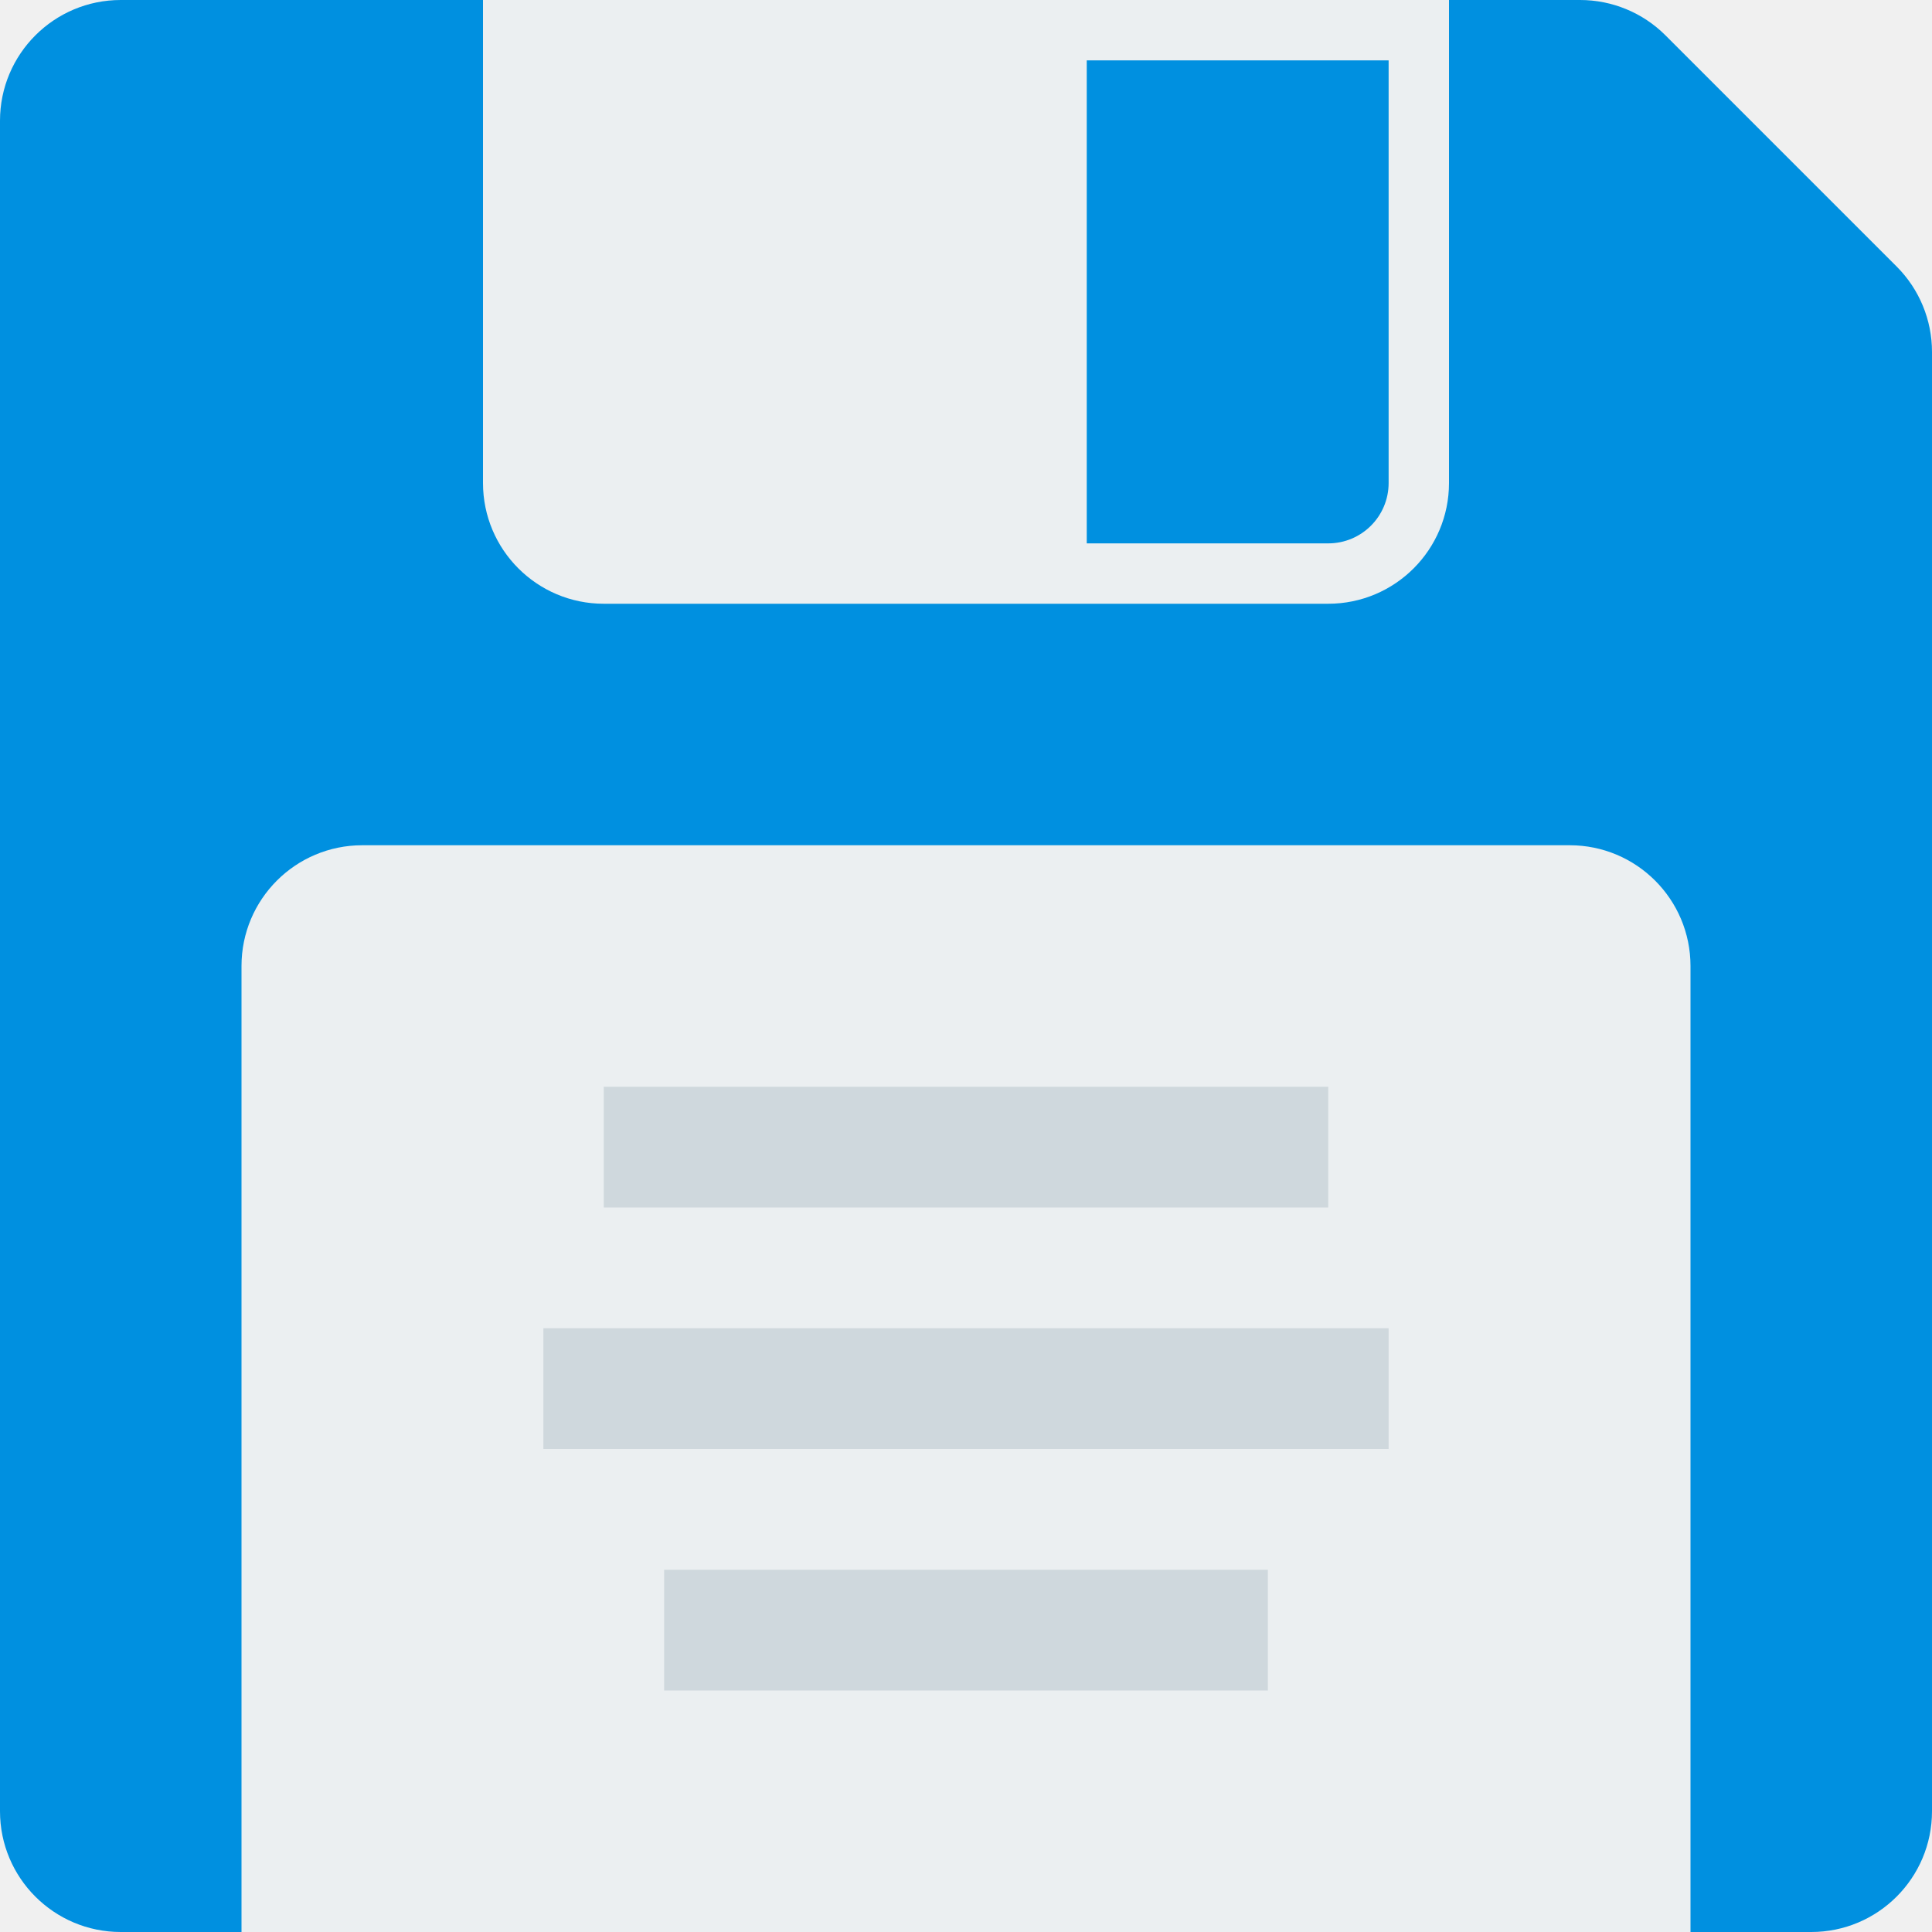
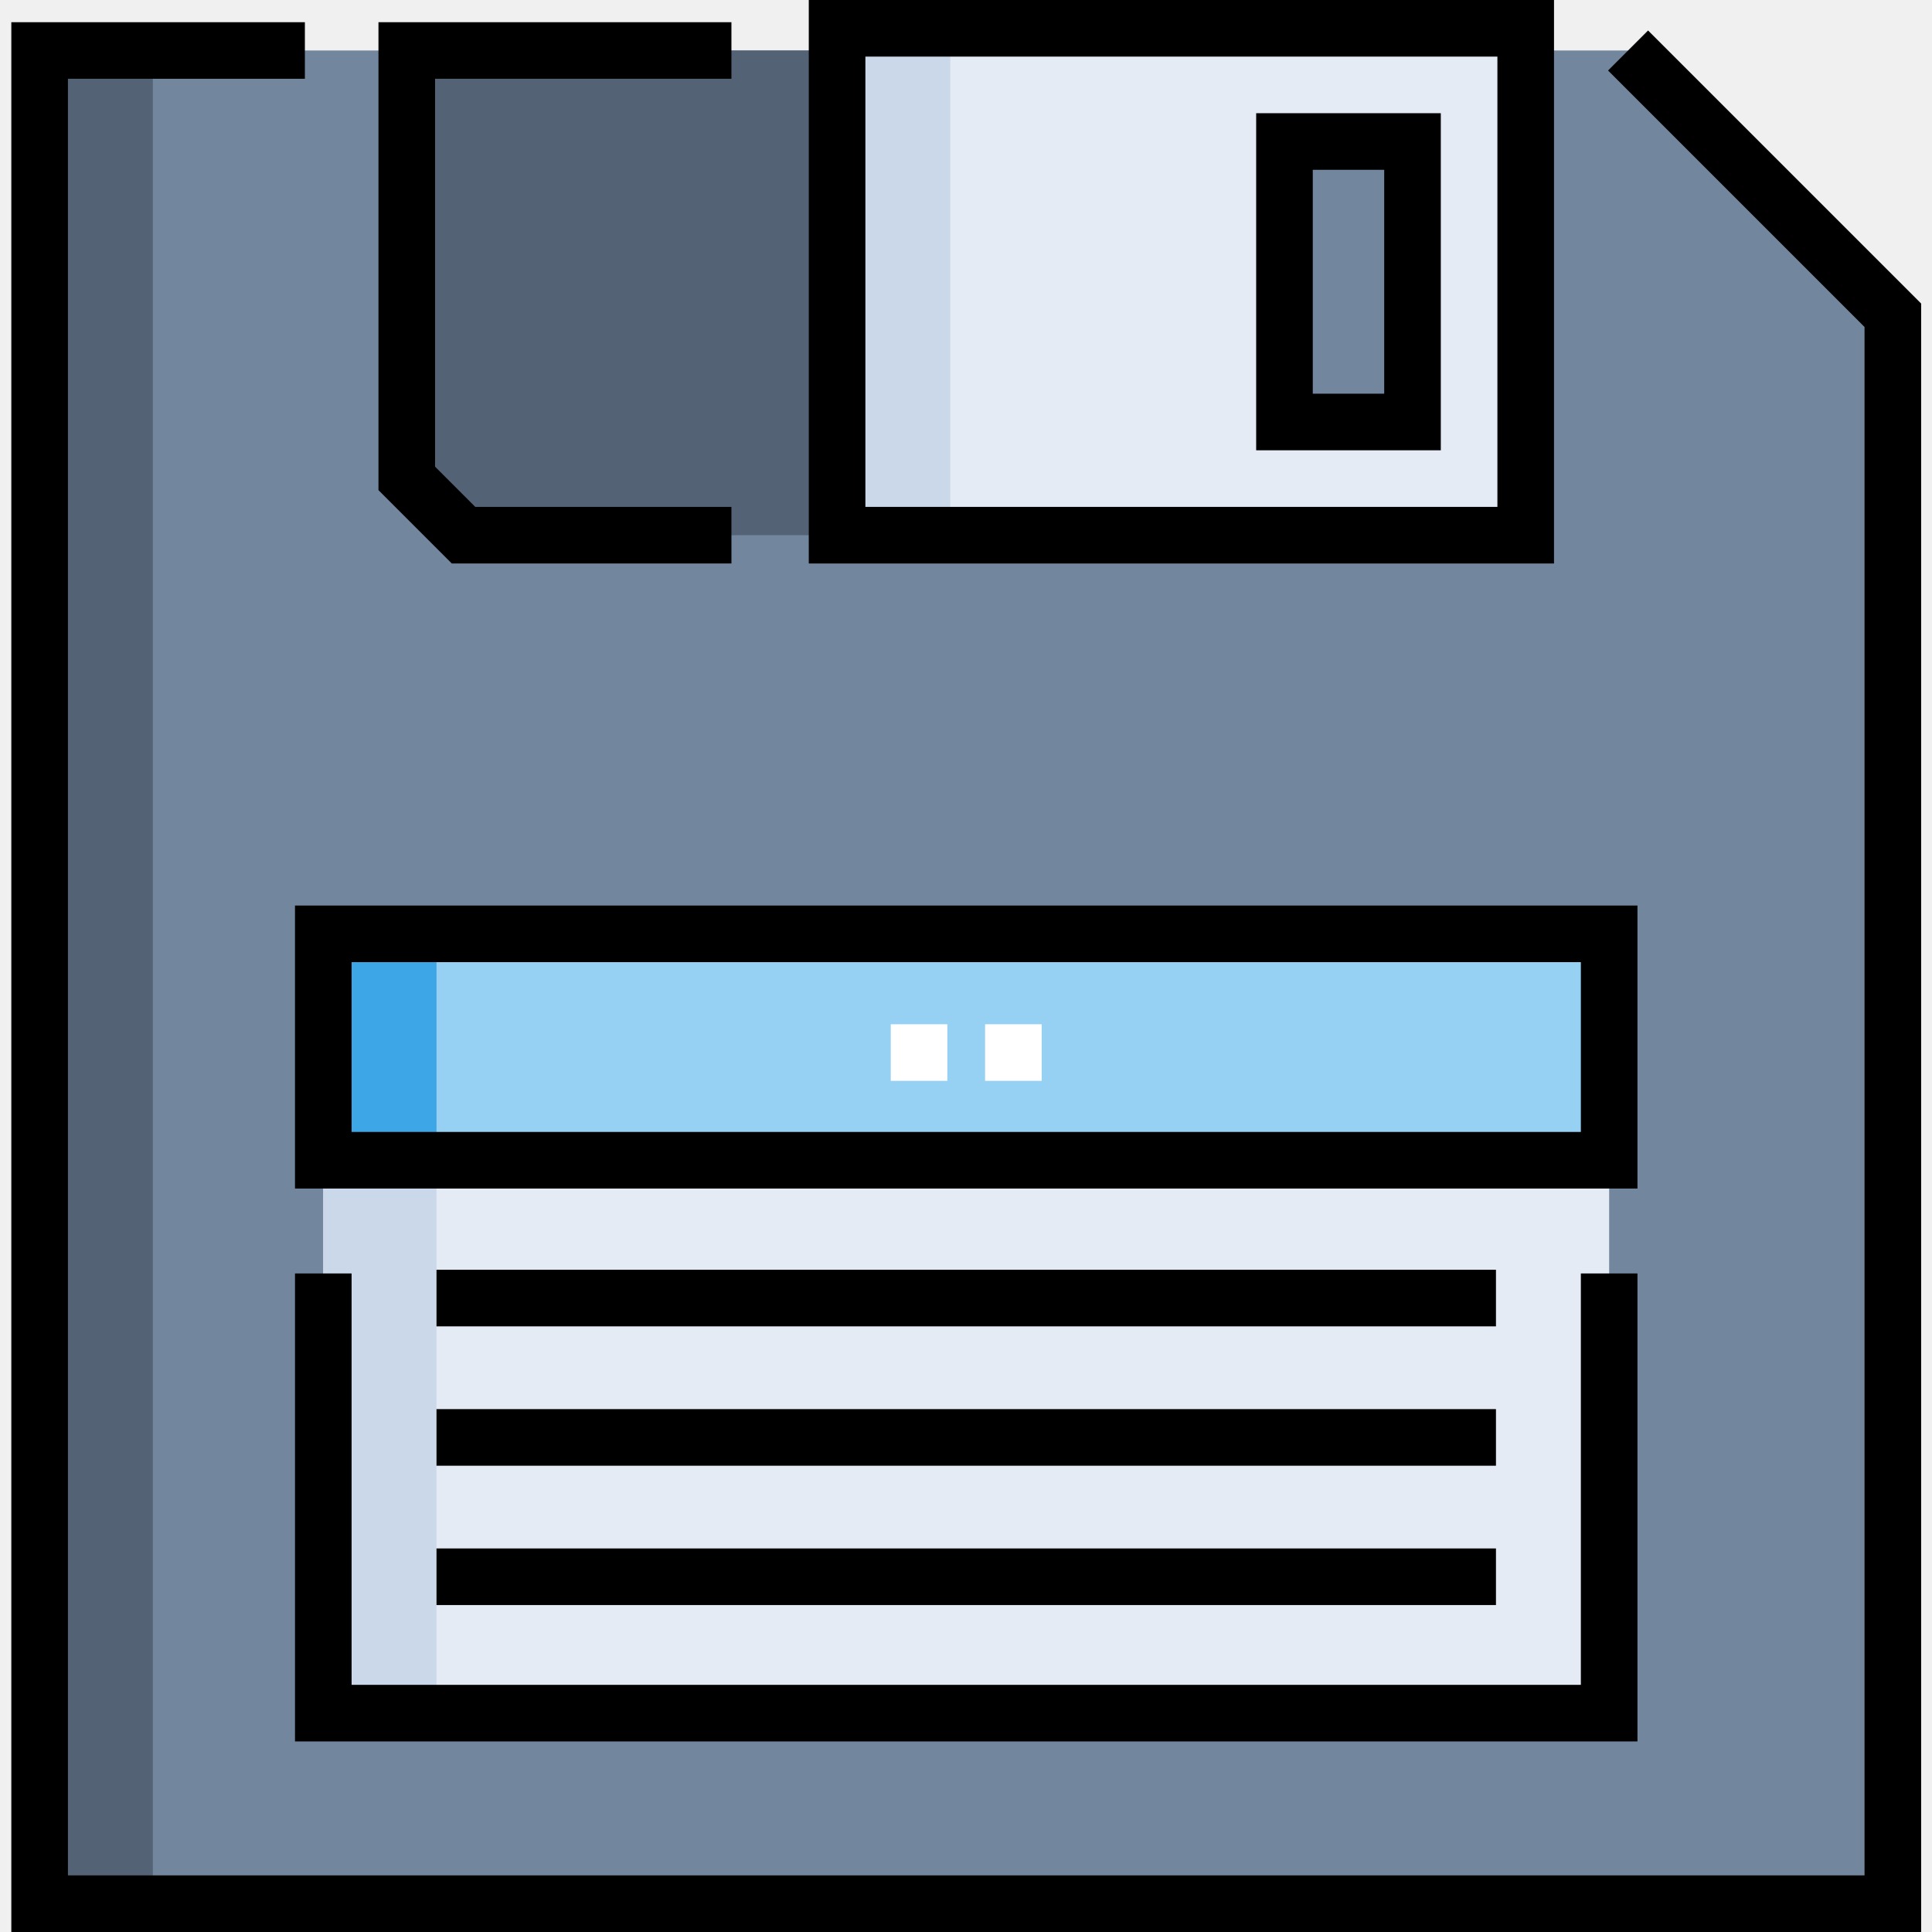
- <svg xmlns="http://www.w3.org/2000/svg" viewBox="0 0 64 64">
-   <defs>
-     <style>.cls-1{fill:#ebeff1;}.cls-2{fill:#0090e0;}.cls-3{fill:#cfd8dd;}</style>
-   </defs>
-   <g id="Layer_2" data-name="Layer 2">
-     <g id="Layer_1-2" data-name="Layer 1">
-       <polygon class="cls-1" points="12 0 50 0 58 26 58 64 6 64 4 22 12 0" />
-       <path class="cls-2" d="M44,18H36V2H46V16A2,2,0,0,1,44,18Z" />
-       <path class="cls-2" d="M64,11.66V60a4,4,0,0,1-4,4H56V32a4,4,0,0,0-4-4H12a4,4,0,0,0-4,4V64H4a4,4,0,0,1-4-4V4A4,4,0,0,1,4,0H16V16a4,4,0,0,0,4,4H44a4,4,0,0,0,4-4V0h4.34a4,4,0,0,1,2.83,1.17l7.66,7.66A4,4,0,0,1,64,11.66Z" />
-       <rect class="cls-3" x="20" y="36" width="24" height="4" />
-       <rect class="cls-3" x="18" y="44" width="28" height="4" />
-       <rect class="cls-3" x="22" y="52" width="20" height="4" />
-     </g>
-   </g>
+ <svg xmlns="http://www.w3.org/2000/svg" height="512pt" viewBox="-3 0 512 512" width="512pt">
+   <path d="m428.453 13.379h-27.125v128.453h-182.492v-128.453h-211.336v491.121h491.121v-420.953zm0 0" fill="#72869e" />
+   <path d="m7.5 13.379h30v491.121h-30zm0 0" fill="#536275" />
+   <path d="m104.797 13.379h114.039v128.453h-98.992c-5.875-5.875-9.172-9.172-15.047-15.051zm0 0" fill="#536275" />
+   <path d="m218.836 7.5h182.492v134.332h-182.492zm0 0" fill="#e5ebf5" />
+   <path d="m218.836 7.5h30v134.332h-30zm0 0" fill="#cad8ea" />
+   <path d="m371.328 37.5v74.332h-33.93v-74.332zm0 0" fill="#72869e" />
+   <path d="m423.445 454h-340.773v-206.527h340.773zm0 0" fill="#e5ebf5" />
+   <path d="m112.676 454h-30.004v-206.527h30.004zm0 0" fill="#cad8ea" />
+   <path d="m82.676 247.477h340.77v60h-340.77zm0 0" fill="#96d1f3" />
+   <path d="m82.676 247.477h30v60h-30zm0 0" fill="#3ca6e6" />
+   <path d="m273.059 286.441h-15v-15h15zm-25 0h-15v-15h15zm0 0" fill="#fff" />
+   <path d="m190.836 149.332v-15h-67.887l-10.652-10.656v-102.797h78.539v-15h-93.539v124.012l19.441 19.441zm0 0" />
+   <path d="m408.828 0h-197.492v149.332h197.492zm-15 134.332h-167.492v-119.332h167.492zm0 0" />
+   <path d="m378.828 30h-48.93v89.332h48.93zm-15 74.332h-18.93v-59.332h18.93zm0 0" />
+   <path d="m433.758 8.078-10.605 10.605 67.969 67.969v410.348h-476.121v-476.121h62.797v-15h-77.797v506.121h506.121v-431.562zm0 0" />
+   <path d="m75.176 337.477v124.023h355.77v-124.023h-15v109.023h-325.77v-109.023zm0 0" />
+   <path d="m430.945 239.977h-355.77v75h355.77zm-15 60h-325.77v-45h325.77zm0 0" />
+   <path d="m112.676 336.5h280.77v15h-280.77zm0 0" />
+   <path d="m112.676 373.43h280.77v15h-280.77zm0 0" />
+   <path d="m112.676 410.355h280.77v15h-280.77zm0 0" />
</svg>
